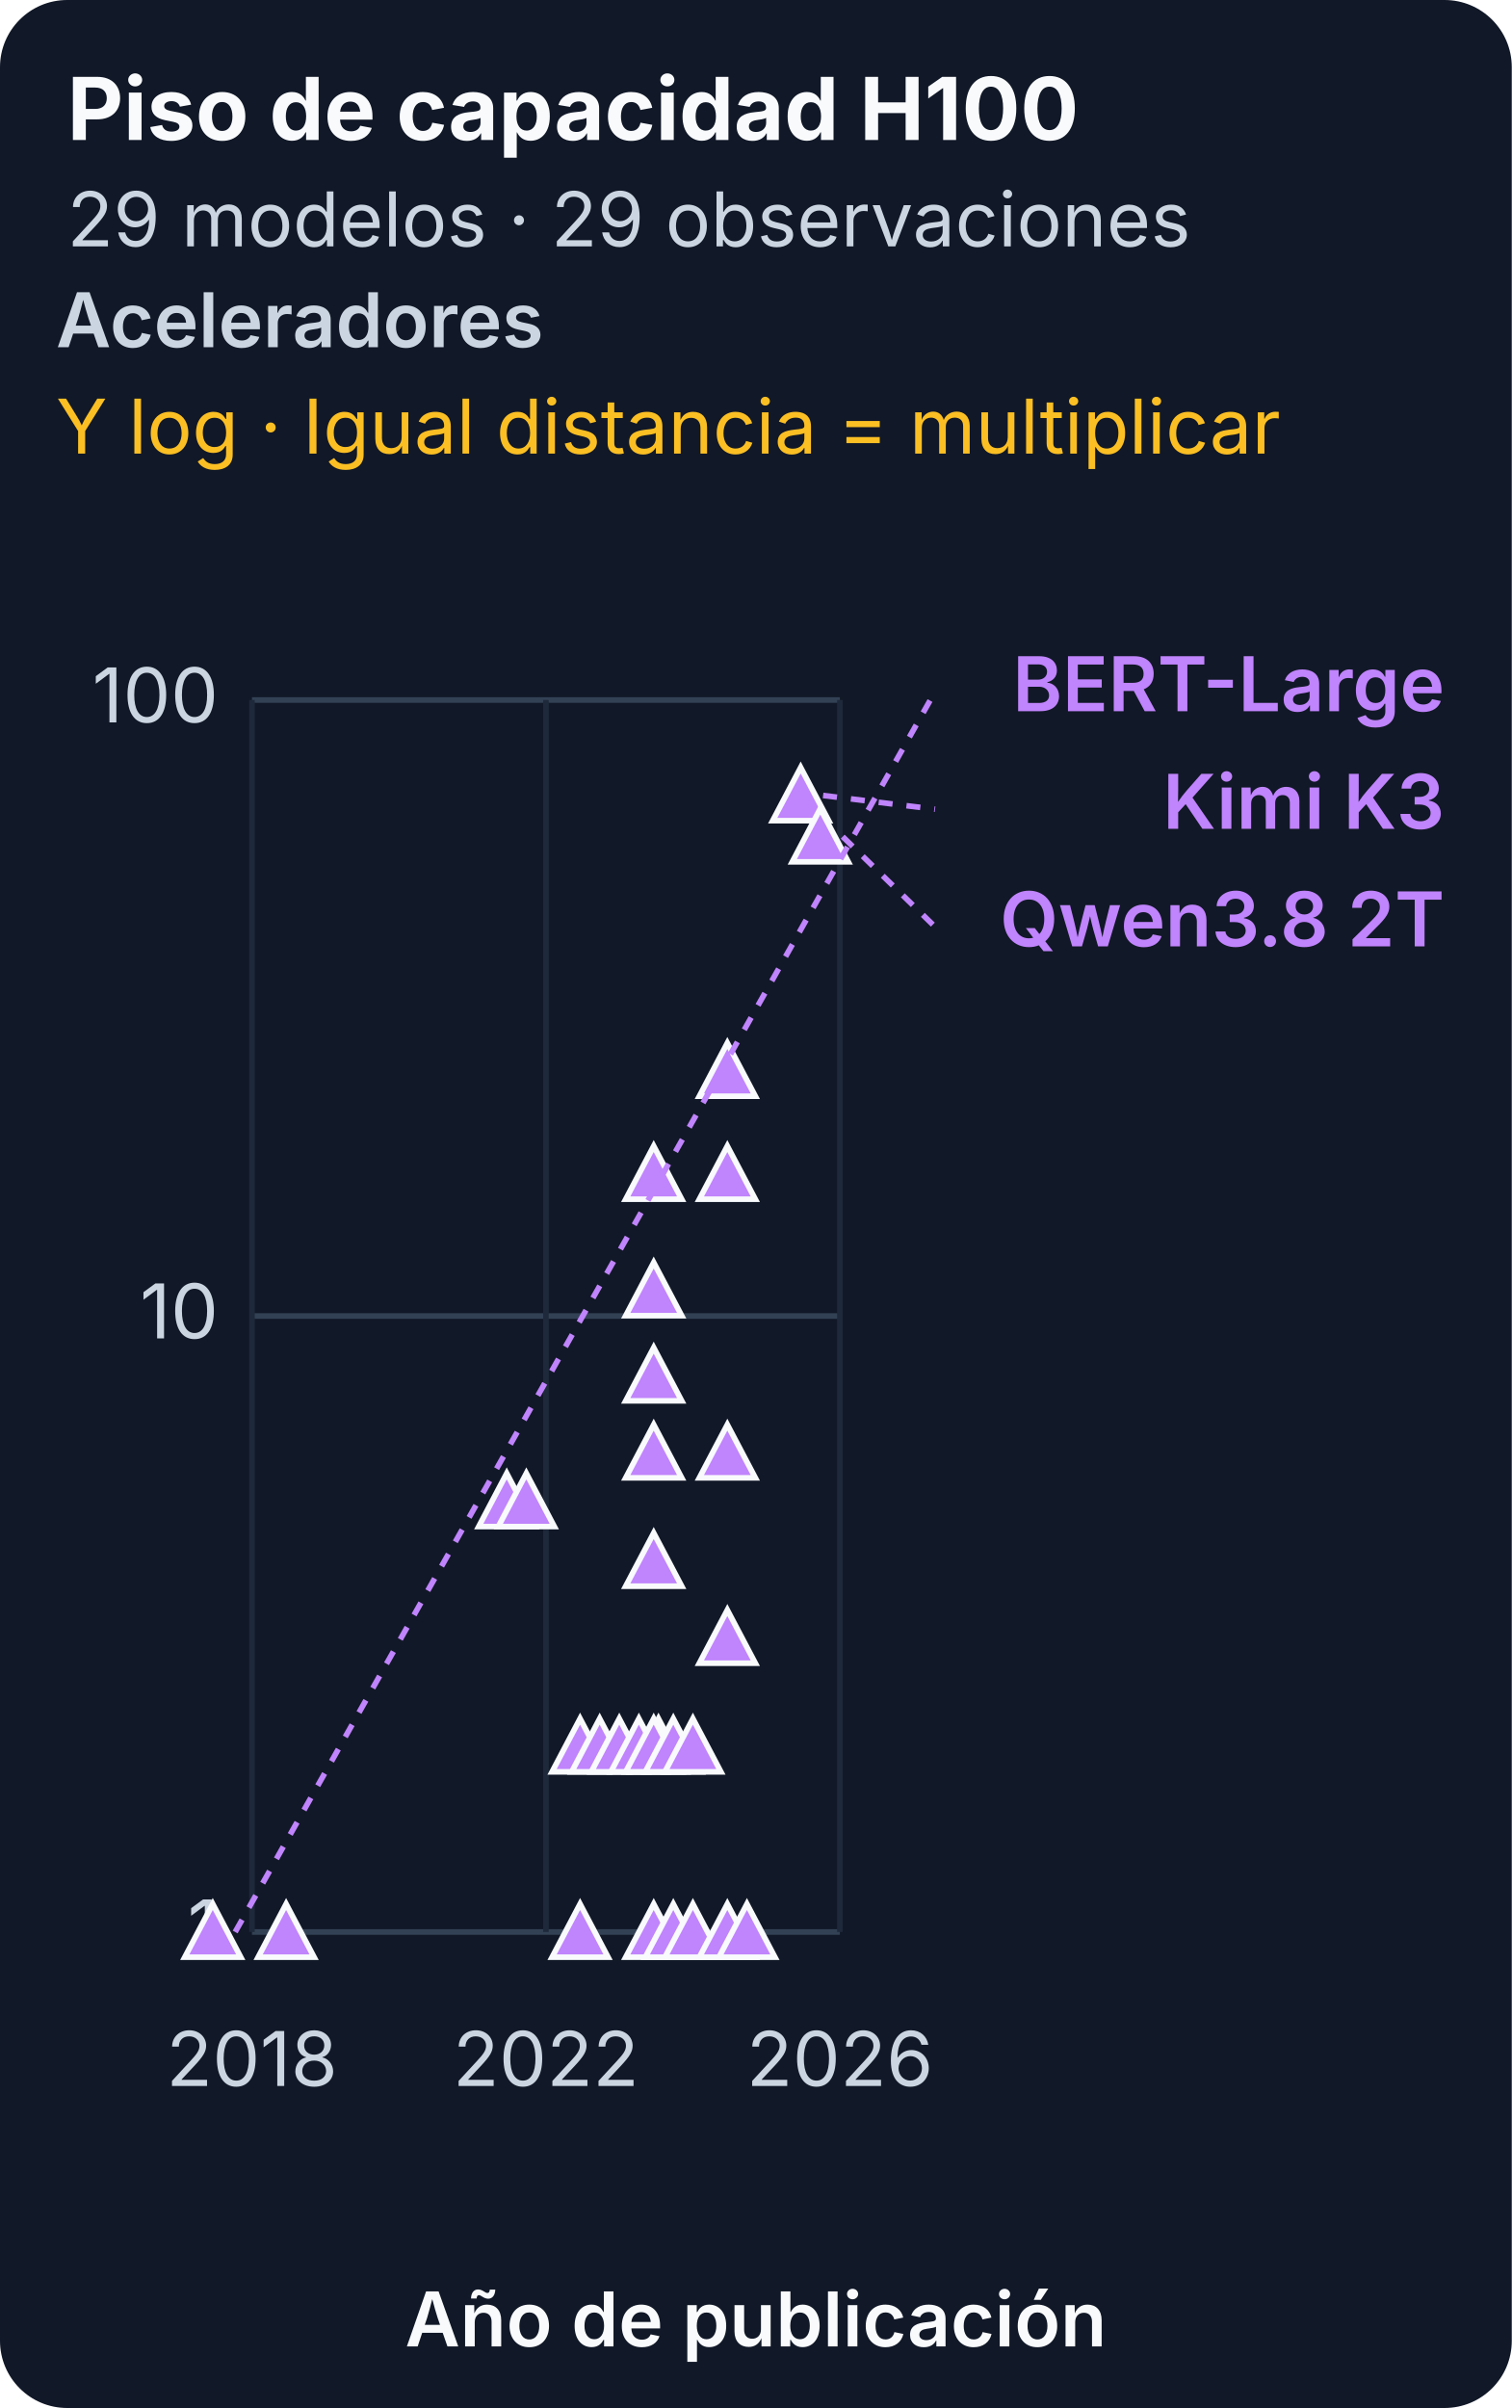
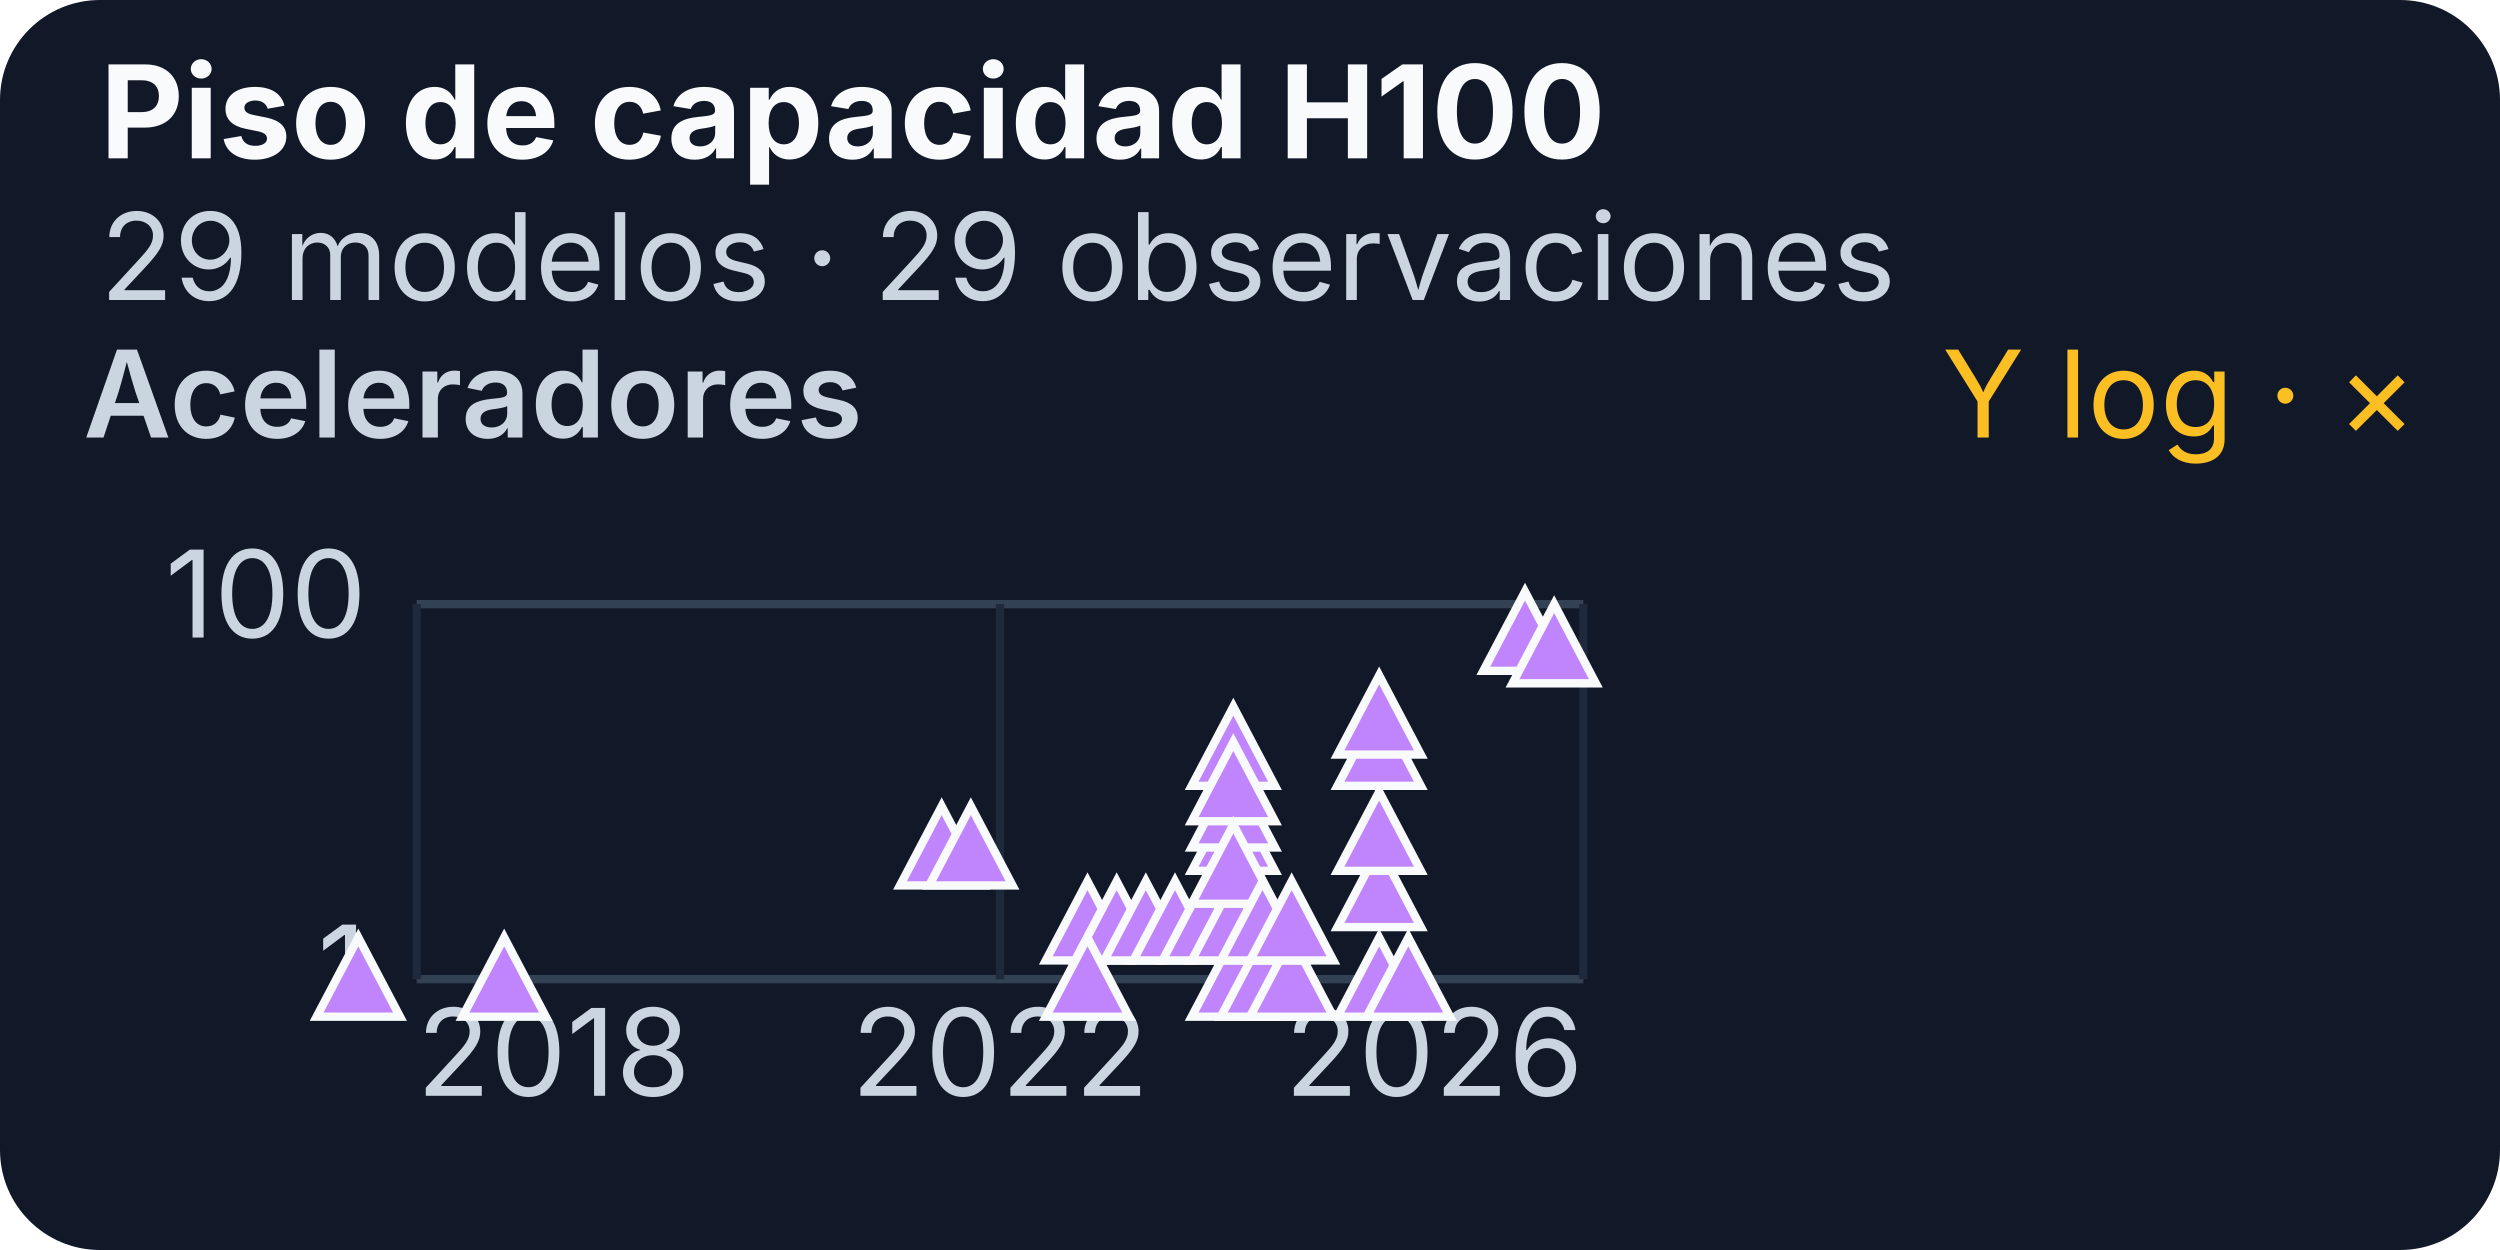
- <svg xmlns="http://www.w3.org/2000/svg" viewBox="0 0 540 860" role="img" aria-labelledby="title desc" style="max-width:100%;height:auto">
-   <rect width="540" height="860" rx="24" fill="#111827" />
-   <text x="24" y="50" font-size="31" font-family="system-ui, -apple-system, sans-serif" fill="#f8fafc" text-anchor="start" font-weight="700">Piso de capacidad H100</text>
-   <text x="24" y="88" font-size="27" font-family="system-ui, -apple-system, sans-serif" fill="#cbd5e1" text-anchor="start" font-weight="400">29 modelos · 29 observaciones</text>
-   <line x1="90" x2="300" y1="690.0" y2="690.0" stroke="#334155" stroke-width="2" />
-   <text x="78" y="698.0" font-size="27" font-family="system-ui, -apple-system, sans-serif" fill="#cbd5e1" text-anchor="end" font-weight="400" data-axis-label="true">1</text>
-   <line x1="90" x2="300" y1="470.0" y2="470.0" stroke="#334155" stroke-width="2" />
-   <text x="78" y="478.0" font-size="27" font-family="system-ui, -apple-system, sans-serif" fill="#cbd5e1" text-anchor="end" font-weight="400" data-axis-label="true">10</text>
-   <line x1="90" x2="300" y1="250.0" y2="250.0" stroke="#334155" stroke-width="2" />
-   <text x="78" y="258.0" font-size="27" font-family="system-ui, -apple-system, sans-serif" fill="#cbd5e1" text-anchor="end" font-weight="400" data-axis-label="true">100</text>
-   <line x1="90.0" x2="90.0" y1="250" y2="690" stroke="#1e293b" stroke-width="2" />
-   <text x="90.0" y="745" font-size="27" font-family="system-ui, -apple-system, sans-serif" fill="#cbd5e1" text-anchor="middle" font-weight="400" data-axis-label="true">2018</text>
-   <line x1="195.0" x2="195.0" y1="250" y2="690" stroke="#1e293b" stroke-width="2" />
-   <text x="195.0" y="745" font-size="27" font-family="system-ui, -apple-system, sans-serif" fill="#cbd5e1" text-anchor="middle" font-weight="400" data-axis-label="true">2022</text>
-   <line x1="300.0" x2="300.0" y1="250" y2="690" stroke="#1e293b" stroke-width="2" />
-   <text x="300.0" y="745" font-size="27" font-family="system-ui, -apple-system, sans-serif" fill="#cbd5e1" text-anchor="middle" font-weight="400" data-axis-label="true">2026</text>
-   <text x="270.0" y="838" font-size="27" font-family="system-ui, -apple-system, sans-serif" fill="#f8fafc" text-anchor="middle" font-weight="600">Año de publicación</text>
-   <text x="20" y="124" font-size="27" font-family="system-ui, -apple-system, sans-serif" fill="#cbd5e1" text-anchor="start" font-weight="600" data-axis-label="true">Aceleradores</text>
-   <text x="20" y="162" font-size="27" font-family="system-ui, -apple-system, sans-serif" fill="#fbbf24" text-anchor="start" font-weight="400" data-axis-label="true">Y log · Igual distancia = multiplicar</text>
+ <svg xmlns="http://www.w3.org/2000/svg" viewBox="0 0 600 300" role="img" aria-labelledby="title desc" style="max-width:100%;height:auto">
+   <rect width="600" height="300" rx="24" fill="#111827" />
+   <text x="24" y="38" font-size="31" font-family="system-ui, -apple-system, sans-serif" fill="#f8fafc" text-anchor="start" font-weight="700">Piso de capacidad H100</text>
+   <text x="24" y="72" font-size="29" font-family="system-ui, -apple-system, sans-serif" fill="#cbd5e1" text-anchor="start" font-weight="400">29 modelos · 29 observaciones</text>
+   <line x1="100" x2="380" y1="235.0" y2="235.0" stroke="#334155" stroke-width="2" />
+   <text x="88" y="243.0" font-size="29" font-family="system-ui, -apple-system, sans-serif" fill="#cbd5e1" text-anchor="end" font-weight="400" data-axis-label="true">1</text>
+   <line x1="100" x2="380" y1="145.0" y2="145.0" stroke="#334155" stroke-width="2" />
+   <text x="88" y="153.0" font-size="29" font-family="system-ui, -apple-system, sans-serif" fill="#cbd5e1" text-anchor="end" font-weight="400" data-axis-label="true">100</text>
+   <line x1="100.0" x2="100.0" y1="145" y2="235" stroke="#1e293b" stroke-width="2" />
+   <text x="100.0" y="263" font-size="29" font-family="system-ui, -apple-system, sans-serif" fill="#cbd5e1" text-anchor="start" font-weight="400" data-axis-label="true">2018</text>
+   <line x1="240.0" x2="240.0" y1="145" y2="235" stroke="#1e293b" stroke-width="2" />
+   <text x="240.0" y="263" font-size="29" font-family="system-ui, -apple-system, sans-serif" fill="#cbd5e1" text-anchor="middle" font-weight="400" data-axis-label="true">2022</text>
+   <line x1="380.0" x2="380.0" y1="145" y2="235" stroke="#1e293b" stroke-width="2" />
+   <text x="380.0" y="263" font-size="29" font-family="system-ui, -apple-system, sans-serif" fill="#cbd5e1" text-anchor="end" font-weight="400" data-axis-label="true">2026</text>
+   <text x="20" y="105" font-size="29" font-family="system-ui, -apple-system, sans-serif" fill="#cbd5e1" text-anchor="start" font-weight="600" data-axis-label="true">Aceleradores</text>
+   <text x="580" y="105" font-size="29" font-family="system-ui, -apple-system, sans-serif" fill="#fbbf24" text-anchor="end" font-weight="400" data-axis-label="true">Y log · ×</text>
  <g data-quantitative="true" data-model-id="DM_BERT_LARGE" data-status="SCENARIO" data-source-ids="S_DASH_GOOGLE_BERT_REPORT S_COURSE_DESIGN" data-value="1" data-unit="accelerator" data-claim-scope="physical_capacity_floor_not_topology_not_sla" data-marker="triangle" data-series="80 GB HBM capacity floor" data-series-marker="single" aria-label="DM_BERT_LARGE: 1 accelerator, SCENARIO">
-     <path fill="#c084fc" stroke="#f8fafc" stroke-width="2" d="M76.0,680.0 L86.0,699.0 L66.0,699.0 Z" />
+     <path fill="#c084fc" stroke="#f8fafc" stroke-width="2" d="M86.0,225.0 L96.0,244.0 L76.0,244.0 Z" />
  </g>
  <g data-quantitative="true" data-model-id="DM_T5_11B" data-status="SCENARIO" data-source-ids="S_DASH_GOOGLE_T5_REPORT S_COURSE_DESIGN" data-value="1" data-unit="accelerator" data-claim-scope="physical_capacity_floor_not_topology_not_sla" data-marker="triangle" data-series="80 GB HBM capacity floor" data-series-marker="single" aria-label="DM_T5_11B: 1 accelerator, SCENARIO">
-     <path fill="#c084fc" stroke="#f8fafc" stroke-width="2" d="M102.2,680.0 L112.2,699.0 L92.2,699.0 Z" />
+     <path fill="#c084fc" stroke="#f8fafc" stroke-width="2" d="M121.0,225.0 L131.0,244.0 L111.0,244.0 Z" />
  </g>
  <g data-quantitative="true" data-model-id="DM_BLOOM_176B" data-status="SCENARIO" data-source-ids="S_BIGSCIENCE_BLOOM_PAPER S_COURSE_DESIGN" data-value="5" data-unit="accelerator" data-claim-scope="physical_capacity_floor_not_topology_not_sla" data-marker="triangle" data-series="80 GB HBM capacity floor" data-series-marker="single" aria-label="DM_BLOOM_176B: 5 accelerator, SCENARIO">
-     <path fill="#c084fc" stroke="#f8fafc" stroke-width="2" d="M181.0,526.2 L191.0,545.2 L171.0,545.2 Z" />
+     <path fill="#c084fc" stroke="#f8fafc" stroke-width="2" d="M226.0,193.5 L236.0,212.5 L216.0,212.5 Z" />
  </g>
  <g data-quantitative="true" data-model-id="DM_OPT_175B" data-status="SCENARIO" data-source-ids="S_DASH_META_OPT_REPORT S_COURSE_DESIGN" data-value="5" data-unit="accelerator" data-claim-scope="physical_capacity_floor_not_topology_not_sla" data-marker="triangle" data-series="80 GB HBM capacity floor" data-series-marker="single" aria-label="DM_OPT_175B: 5 accelerator, SCENARIO">
-     <path fill="#c084fc" stroke="#f8fafc" stroke-width="2" d="M188.0,526.2 L198.0,545.2 L178.0,545.2 Z" />
+     <path fill="#c084fc" stroke="#f8fafc" stroke-width="2" d="M233.0,193.5 L243.0,212.5 L223.0,212.5 Z" />
  </g>
  <g data-quantitative="true" data-model-id="DM_DEEPSEEK_LLM_67B" data-status="SCENARIO" data-source-ids="S_DASH_DEEPSEEK_LLM_REPORT S_COURSE_DESIGN" data-value="2" data-unit="accelerator" data-claim-scope="physical_capacity_floor_not_topology_not_sla" data-marker="triangle" data-series="80 GB HBM capacity floor" data-series-marker="single" aria-label="DM_DEEPSEEK_LLM_67B: 2 accelerator, SCENARIO">
-     <path fill="#c084fc" stroke="#f8fafc" stroke-width="2" d="M207.2,613.8 L217.2,632.8 L197.2,632.8 Z" />
+     <path fill="#c084fc" stroke="#f8fafc" stroke-width="2" d="M261.0,211.5 L271.0,230.5 L251.0,230.5 Z" />
  </g>
  <g data-quantitative="true" data-model-id="DM_LLAMA1_65B" data-status="SCENARIO" data-source-ids="S_DASH_META_LLAMA1_REPORT S_COURSE_DESIGN" data-value="2" data-unit="accelerator" data-claim-scope="physical_capacity_floor_not_topology_not_sla" data-marker="triangle" data-series="80 GB HBM capacity floor" data-series-marker="single" aria-label="DM_LLAMA1_65B: 2 accelerator, SCENARIO">
-     <path fill="#c084fc" stroke="#f8fafc" stroke-width="2" d="M214.2,613.8 L224.2,632.8 L204.2,632.8 Z" />
+     <path fill="#c084fc" stroke="#f8fafc" stroke-width="2" d="M268.0,211.5 L278.0,230.5 L258.0,230.5 Z" />
  </g>
  <g data-quantitative="true" data-model-id="DM_LLAMA2_70B" data-status="SCENARIO" data-source-ids="S_DASH_META_LLAMA2_REPORT S_COURSE_DESIGN" data-value="2" data-unit="accelerator" data-claim-scope="physical_capacity_floor_not_topology_not_sla" data-marker="triangle" data-series="80 GB HBM capacity floor" data-series-marker="single" aria-label="DM_LLAMA2_70B: 2 accelerator, SCENARIO">
-     <path fill="#c084fc" stroke="#f8fafc" stroke-width="2" d="M221.2,613.8 L231.2,632.8 L211.2,632.8 Z" />
+     <path fill="#c084fc" stroke="#f8fafc" stroke-width="2" d="M275.0,211.5 L285.0,230.5 L265.0,230.5 Z" />
  </g>
  <g data-quantitative="true" data-model-id="DM_MISTRAL_7B_V01" data-status="SCENARIO" data-source-ids="S_DASH_MISTRAL7_REPORT S_COURSE_DESIGN" data-value="1" data-unit="accelerator" data-claim-scope="physical_capacity_floor_not_topology_not_sla" data-marker="triangle" data-series="80 GB HBM capacity floor" data-series-marker="single" aria-label="DM_MISTRAL_7B_V01: 1 accelerator, SCENARIO">
-     <path fill="#c084fc" stroke="#f8fafc" stroke-width="2" d="M207.2,680.0 L217.2,699.0 L197.2,699.0 Z" />
+     <path fill="#c084fc" stroke="#f8fafc" stroke-width="2" d="M261.0,225.0 L271.0,244.0 L251.0,244.0 Z" />
  </g>
  <g data-quantitative="true" data-model-id="DM_MIXTRAL_8X7B" data-status="SCENARIO" data-source-ids="S_DASH_MIXTRAL_REPORT S_COURSE_DESIGN" data-value="2" data-unit="accelerator" data-claim-scope="physical_capacity_floor_not_topology_not_sla" data-marker="triangle" data-series="80 GB HBM capacity floor" data-series-marker="single" aria-label="DM_MIXTRAL_8X7B: 2 accelerator, SCENARIO">
-     <path fill="#c084fc" stroke="#f8fafc" stroke-width="2" d="M228.2,613.8 L238.2,632.8 L218.2,632.8 Z" />
+     <path fill="#c084fc" stroke="#f8fafc" stroke-width="2" d="M282.0,211.5 L292.0,230.5 L272.0,230.5 Z" />
  </g>
  <g data-quantitative="true" data-model-id="DM_QWEN_72B" data-status="SCENARIO" data-source-ids="S_DASH_QWEN_REPORT S_COURSE_DESIGN" data-value="2" data-unit="accelerator" data-claim-scope="physical_capacity_floor_not_topology_not_sla" data-marker="triangle" data-series="80 GB HBM capacity floor" data-series-marker="single" aria-label="DM_QWEN_72B: 2 accelerator, SCENARIO">
-     <path fill="#c084fc" stroke="#f8fafc" stroke-width="2" d="M235.2,613.8 L245.2,632.8 L225.2,632.8 Z" />
+     <path fill="#c084fc" stroke="#f8fafc" stroke-width="2" d="M289.0,211.5 L299.0,230.5 L279.0,230.5 Z" />
  </g>
  <g data-quantitative="true" data-model-id="DM_DEEPSEEK_V2" data-status="SCENARIO" data-source-ids="S_DASH_DEEPSEEK_V2_REPORT S_COURSE_DESIGN" data-value="6" data-unit="accelerator" data-claim-scope="physical_capacity_floor_not_topology_not_sla" data-marker="triangle" data-series="80 GB HBM capacity floor" data-series-marker="single" aria-label="DM_DEEPSEEK_V2: 6 accelerator, SCENARIO">
-     <path fill="#c084fc" stroke="#f8fafc" stroke-width="2" d="M233.5,508.8 L243.5,527.8 L223.5,527.8 Z" />
+     <path fill="#c084fc" stroke="#f8fafc" stroke-width="2" d="M296.0,190.0 L306.0,209.0 L286.0,209.0 Z" />
  </g>
  <g data-quantitative="true" data-model-id="DM_DEEPSEEK_V3" data-status="SCENARIO" data-source-ids="S_DEEPSEEK_V3_PAPER S_COURSE_DESIGN" data-value="17" data-unit="accelerator" data-claim-scope="physical_capacity_floor_not_topology_not_sla" data-marker="triangle" data-series="80 GB HBM capacity floor" data-series-marker="single" aria-label="DM_DEEPSEEK_V3: 17 accelerator, SCENARIO">
-     <path fill="#c084fc" stroke="#f8fafc" stroke-width="2" d="M233.5,409.3 L243.5,428.3 L223.5,428.3 Z" />
+     <path fill="#c084fc" stroke="#f8fafc" stroke-width="2" d="M296.0,169.6 L306.0,188.6 L286.0,188.6 Z" />
  </g>
  <g data-quantitative="true" data-model-id="DM_GEMMA2_27B" data-status="SCENARIO" data-source-ids="S_DASH_GOOGLE_GEMMA2_REPORT S_COURSE_DESIGN" data-value="1" data-unit="accelerator" data-claim-scope="physical_capacity_floor_not_topology_not_sla" data-marker="triangle" data-series="80 GB HBM capacity floor" data-series-marker="single" aria-label="DM_GEMMA2_27B: 1 accelerator, SCENARIO">
-     <path fill="#c084fc" stroke="#f8fafc" stroke-width="2" d="M233.5,680.0 L243.5,699.0 L223.5,699.0 Z" />
+     <path fill="#c084fc" stroke="#f8fafc" stroke-width="2" d="M296.0,225.0 L306.0,244.0 L286.0,244.0 Z" />
  </g>
  <g data-quantitative="true" data-model-id="DM_GEMMA_7B" data-status="SCENARIO" data-source-ids="S_DASH_GOOGLE_GEMMA1_CARD S_COURSE_DESIGN" data-value="1" data-unit="accelerator" data-claim-scope="physical_capacity_floor_not_topology_not_sla" data-marker="triangle" data-series="80 GB HBM capacity floor" data-series-marker="single" aria-label="DM_GEMMA_7B: 1 accelerator, SCENARIO">
-     <path fill="#c084fc" stroke="#f8fafc" stroke-width="2" d="M240.5,680.0 L250.5,699.0 L230.5,699.0 Z" />
+     <path fill="#c084fc" stroke="#f8fafc" stroke-width="2" d="M303.0,225.0 L313.0,244.0 L293.0,244.0 Z" />
  </g>
  <g data-quantitative="true" data-model-id="DM_GROK1" data-status="SCENARIO" data-source-ids="S_DASH_XAI_GROK1_REPO S_COURSE_DESIGN" data-value="8" data-unit="accelerator" data-claim-scope="physical_capacity_floor_not_topology_not_sla" data-marker="triangle" data-series="80 GB HBM capacity floor" data-series-marker="single" aria-label="DM_GROK1: 8 accelerator, SCENARIO">
-     <path fill="#c084fc" stroke="#f8fafc" stroke-width="2" d="M233.5,481.3 L243.5,500.3 L223.5,500.3 Z" />
+     <path fill="#c084fc" stroke="#f8fafc" stroke-width="2" d="M296.0,184.4 L306.0,203.4 L286.0,203.4 Z" />
  </g>
  <g data-quantitative="true" data-model-id="DM_LLAMA31_405B" data-status="SCENARIO" data-source-ids="S_META_LLAMA31_PAPER S_COURSE_DESIGN" data-value="11" data-unit="accelerator" data-claim-scope="physical_capacity_floor_not_topology_not_sla" data-marker="triangle" data-series="80 GB HBM capacity floor" data-series-marker="single" aria-label="DM_LLAMA31_405B: 11 accelerator, SCENARIO">
-     <path fill="#c084fc" stroke="#f8fafc" stroke-width="2" d="M233.5,450.9 L243.5,469.9 L223.5,469.9 Z" />
+     <path fill="#c084fc" stroke="#f8fafc" stroke-width="2" d="M296.0,178.1 L306.0,197.1 L286.0,197.1 Z" />
  </g>
  <g data-quantitative="true" data-model-id="DM_LLAMA31_70B" data-status="SCENARIO" data-source-ids="S_META_LLAMA31_PAPER S_COURSE_DESIGN" data-value="2" data-unit="accelerator" data-claim-scope="physical_capacity_floor_not_topology_not_sla" data-marker="triangle" data-series="80 GB HBM capacity floor" data-series-marker="single" aria-label="DM_LLAMA31_70B: 2 accelerator, SCENARIO">
-     <path fill="#c084fc" stroke="#f8fafc" stroke-width="2" d="M233.5,613.8 L243.5,632.8 L223.5,632.8 Z" />
+     <path fill="#c084fc" stroke="#f8fafc" stroke-width="2" d="M296.0,211.5 L306.0,230.5 L286.0,230.5 Z" />
  </g>
  <g data-quantitative="true" data-model-id="DM_LLAMA31_8B" data-status="SCENARIO" data-source-ids="S_META_LLAMA31_PAPER S_COURSE_DESIGN" data-value="1" data-unit="accelerator" data-claim-scope="physical_capacity_floor_not_topology_not_sla" data-marker="triangle" data-series="80 GB HBM capacity floor" data-series-marker="single" aria-label="DM_LLAMA31_8B: 1 accelerator, SCENARIO">
-     <path fill="#c084fc" stroke="#f8fafc" stroke-width="2" d="M247.5,680.0 L257.5,699.0 L237.5,699.0 Z" />
+     <path fill="#c084fc" stroke="#f8fafc" stroke-width="2" d="M310.0,225.0 L320.0,244.0 L300.0,244.0 Z" />
  </g>
  <g data-quantitative="true" data-model-id="DM_MISTRAL_LARGE2_2407" data-status="SCENARIO" data-source-ids="S_DASH_MISTRAL_LARGE2_CARD S_COURSE_DESIGN" data-value="4" data-unit="accelerator" data-claim-scope="physical_capacity_floor_not_topology_not_sla" data-marker="triangle" data-series="80 GB HBM capacity floor" data-series-marker="single" aria-label="DM_MISTRAL_LARGE2_2407: 4 accelerator, SCENARIO">
-     <path fill="#c084fc" stroke="#f8fafc" stroke-width="2" d="M233.5,547.5 L243.5,566.5 L223.5,566.5 Z" />
+     <path fill="#c084fc" stroke="#f8fafc" stroke-width="2" d="M296.0,197.9 L306.0,216.9 L286.0,216.9 Z" />
  </g>
  <g data-quantitative="true" data-model-id="DM_QWEN25_72B" data-status="SCENARIO" data-source-ids="S_DASH_QWEN25_REPORT S_COURSE_DESIGN" data-value="2" data-unit="accelerator" data-claim-scope="physical_capacity_floor_not_topology_not_sla" data-marker="triangle" data-series="80 GB HBM capacity floor" data-series-marker="single" aria-label="DM_QWEN25_72B: 2 accelerator, SCENARIO">
-     <path fill="#c084fc" stroke="#f8fafc" stroke-width="2" d="M240.5,613.8 L250.5,632.8 L230.5,632.8 Z" />
+     <path fill="#c084fc" stroke="#f8fafc" stroke-width="2" d="M303.0,211.5 L313.0,230.5 L293.0,230.5 Z" />
  </g>
  <g data-quantitative="true" data-model-id="DM_QWEN2_72B" data-status="SCENARIO" data-source-ids="S_DASH_QWEN2_REPORT S_COURSE_DESIGN" data-value="2" data-unit="accelerator" data-claim-scope="physical_capacity_floor_not_topology_not_sla" data-marker="triangle" data-series="80 GB HBM capacity floor" data-series-marker="single" aria-label="DM_QWEN2_72B: 2 accelerator, SCENARIO">
-     <path fill="#c084fc" stroke="#f8fafc" stroke-width="2" d="M247.5,613.8 L257.5,632.8 L237.5,632.8 Z" />
+     <path fill="#c084fc" stroke="#f8fafc" stroke-width="2" d="M310.0,211.5 L320.0,230.5 L300.0,230.5 Z" />
  </g>
  <g data-quantitative="true" data-model-id="DM_DEEPSEEK_R1" data-status="SCENARIO" data-source-ids="S_DASH_DEEPSEEK_R1_REPORT S_COURSE_DESIGN" data-value="17" data-unit="accelerator" data-claim-scope="physical_capacity_floor_not_topology_not_sla" data-marker="triangle" data-series="80 GB HBM capacity floor" data-series-marker="single" aria-label="DM_DEEPSEEK_R1: 17 accelerator, SCENARIO">
-     <path fill="#c084fc" stroke="#f8fafc" stroke-width="2" d="M259.8,409.3 L269.8,428.3 L249.8,428.3 Z" />
+     <path fill="#c084fc" stroke="#f8fafc" stroke-width="2" d="M331.0,169.6 L341.0,188.6 L321.0,188.6 Z" />
  </g>
  <g data-quantitative="true" data-model-id="DM_GEMMA3_27B" data-status="SCENARIO" data-source-ids="S_DASH_GOOGLE_GEMMA3_REPORT S_COURSE_DESIGN" data-value="1" data-unit="accelerator" data-claim-scope="physical_capacity_floor_not_topology_not_sla" data-marker="triangle" data-series="80 GB HBM capacity floor" data-series-marker="single" aria-label="DM_GEMMA3_27B: 1 accelerator, SCENARIO">
-     <path fill="#c084fc" stroke="#f8fafc" stroke-width="2" d="M259.8,680.0 L269.8,699.0 L249.8,699.0 Z" />
+     <path fill="#c084fc" stroke="#f8fafc" stroke-width="2" d="M331.0,225.0 L341.0,244.0 L321.0,244.0 Z" />
  </g>
  <g data-quantitative="true" data-model-id="DM_KIMI_K2" data-status="SCENARIO" data-source-ids="S_DASH_MOONSHOT_KIMI_K2_REPORT S_COURSE_DESIGN" data-value="25" data-unit="accelerator" data-claim-scope="physical_capacity_floor_not_topology_not_sla" data-marker="triangle" data-series="80 GB HBM capacity floor" data-series-marker="single" aria-label="DM_KIMI_K2: 25 accelerator, SCENARIO">
-     <path fill="#c084fc" stroke="#f8fafc" stroke-width="2" d="M259.8,372.5 L269.8,391.5 L249.8,391.5 Z" />
+     <path fill="#c084fc" stroke="#f8fafc" stroke-width="2" d="M331.0,162.1 L341.0,181.1 L321.0,181.1 Z" />
  </g>
  <g data-quantitative="true" data-model-id="DM_LLAMA4_SCOUT" data-status="SCENARIO" data-source-ids="S_DASH_META_LLAMA4_CARD S_COURSE_DESIGN" data-value="3" data-unit="accelerator" data-claim-scope="physical_capacity_floor_not_topology_not_sla" data-marker="triangle" data-series="80 GB HBM capacity floor" data-series-marker="single" aria-label="DM_LLAMA4_SCOUT: 3 accelerator, SCENARIO">
-     <path fill="#c084fc" stroke="#f8fafc" stroke-width="2" d="M259.8,575.0 L269.8,594.0 L249.8,594.0 Z" />
+     <path fill="#c084fc" stroke="#f8fafc" stroke-width="2" d="M331.0,203.5 L341.0,222.5 L321.0,222.5 Z" />
  </g>
  <g data-quantitative="true" data-model-id="DM_QWEN3_235B_A22B" data-status="SCENARIO" data-source-ids="S_DASH_QWEN3_REPORT S_COURSE_DESIGN" data-value="6" data-unit="accelerator" data-claim-scope="physical_capacity_floor_not_topology_not_sla" data-marker="triangle" data-series="80 GB HBM capacity floor" data-series-marker="single" aria-label="DM_QWEN3_235B_A22B: 6 accelerator, SCENARIO">
-     <path fill="#c084fc" stroke="#f8fafc" stroke-width="2" d="M259.8,508.8 L269.8,527.8 L249.8,527.8 Z" />
+     <path fill="#c084fc" stroke="#f8fafc" stroke-width="2" d="M331.0,190.0 L341.0,209.0 L321.0,209.0 Z" />
  </g>
  <g data-quantitative="true" data-model-id="DM_QWEN3_30B_A3B" data-status="SCENARIO" data-source-ids="S_DASH_QWEN3_REPORT S_COURSE_DESIGN" data-value="1" data-unit="accelerator" data-claim-scope="physical_capacity_floor_not_topology_not_sla" data-marker="triangle" data-series="80 GB HBM capacity floor" data-series-marker="single" aria-label="DM_QWEN3_30B_A3B: 1 accelerator, SCENARIO">
-     <path fill="#c084fc" stroke="#f8fafc" stroke-width="2" d="M266.8,680.0 L276.8,699.0 L256.8,699.0 Z" />
+     <path fill="#c084fc" stroke="#f8fafc" stroke-width="2" d="M338.0,225.0 L348.0,244.0 L328.0,244.0 Z" />
  </g>
  <g data-quantitative="true" data-model-id="DM_KIMI_K3" data-status="SCENARIO" data-source-ids="S_MOONSHOT_KIMI_K3_PAPER S_COURSE_DESIGN" data-value="70" data-unit="accelerator" data-claim-scope="physical_capacity_floor_not_topology_not_sla" data-marker="triangle" data-series="80 GB HBM capacity floor" data-series-marker="single" aria-label="DM_KIMI_K3: 70 accelerator, SCENARIO">
-     <path fill="#c084fc" stroke="#f8fafc" stroke-width="2" d="M286.0,274.1 L296.0,293.1 L276.0,293.1 Z" />
+     <path fill="#c084fc" stroke="#f8fafc" stroke-width="2" d="M366.0,142.0 L376.0,161.0 L356.0,161.0 Z" />
  </g>
  <g data-quantitative="true" data-model-id="DM_QWEN38_24T_A95B" data-status="SCENARIO" data-source-ids="S_QWEN38_MODELSCOPE S_COURSE_DESIGN" data-value="60" data-unit="accelerator" data-claim-scope="physical_capacity_floor_not_topology_not_sla" data-marker="triangle" data-series="80 GB HBM capacity floor" data-series-marker="single" aria-label="DM_QWEN38_24T_A95B: 60 accelerator, SCENARIO">
-     <path fill="#c084fc" stroke="#f8fafc" stroke-width="2" d="M293.0,288.8 L303.0,307.8 L283.0,307.8 Z" />
+     <path fill="#c084fc" stroke="#f8fafc" stroke-width="2" d="M373.0,145.0 L383.0,164.0 L363.0,164.0 Z" />
  </g>
-   <line x1="84.0" y1="690.0" x2="334.0" y2="247" stroke="#c084fc" stroke-width="2" stroke-dasharray="5 5" data-leader="true" />
-   <text x="516" y="254" font-size="27" font-family="system-ui, -apple-system, sans-serif" fill="#c084fc" text-anchor="end" font-weight="600" data-direct-label="true">BERT-Large</text>
-   <line x1="294.0" y1="284.1" x2="334.0" y2="289" stroke="#c084fc" stroke-width="2" stroke-dasharray="5 5" data-leader="true" />
-   <text x="516" y="296" font-size="27" font-family="system-ui, -apple-system, sans-serif" fill="#c084fc" text-anchor="end" font-weight="600" data-direct-label="true">Kimi K3</text>
-   <line x1="301.0" y1="298.8" x2="334.0" y2="331" stroke="#c084fc" stroke-width="2" stroke-dasharray="5 5" data-leader="true" />
-   <text x="516" y="338" font-size="27" font-family="system-ui, -apple-system, sans-serif" fill="#c084fc" text-anchor="end" font-weight="600" data-direct-label="true">Qwen3.8 2T</text>
</svg>
